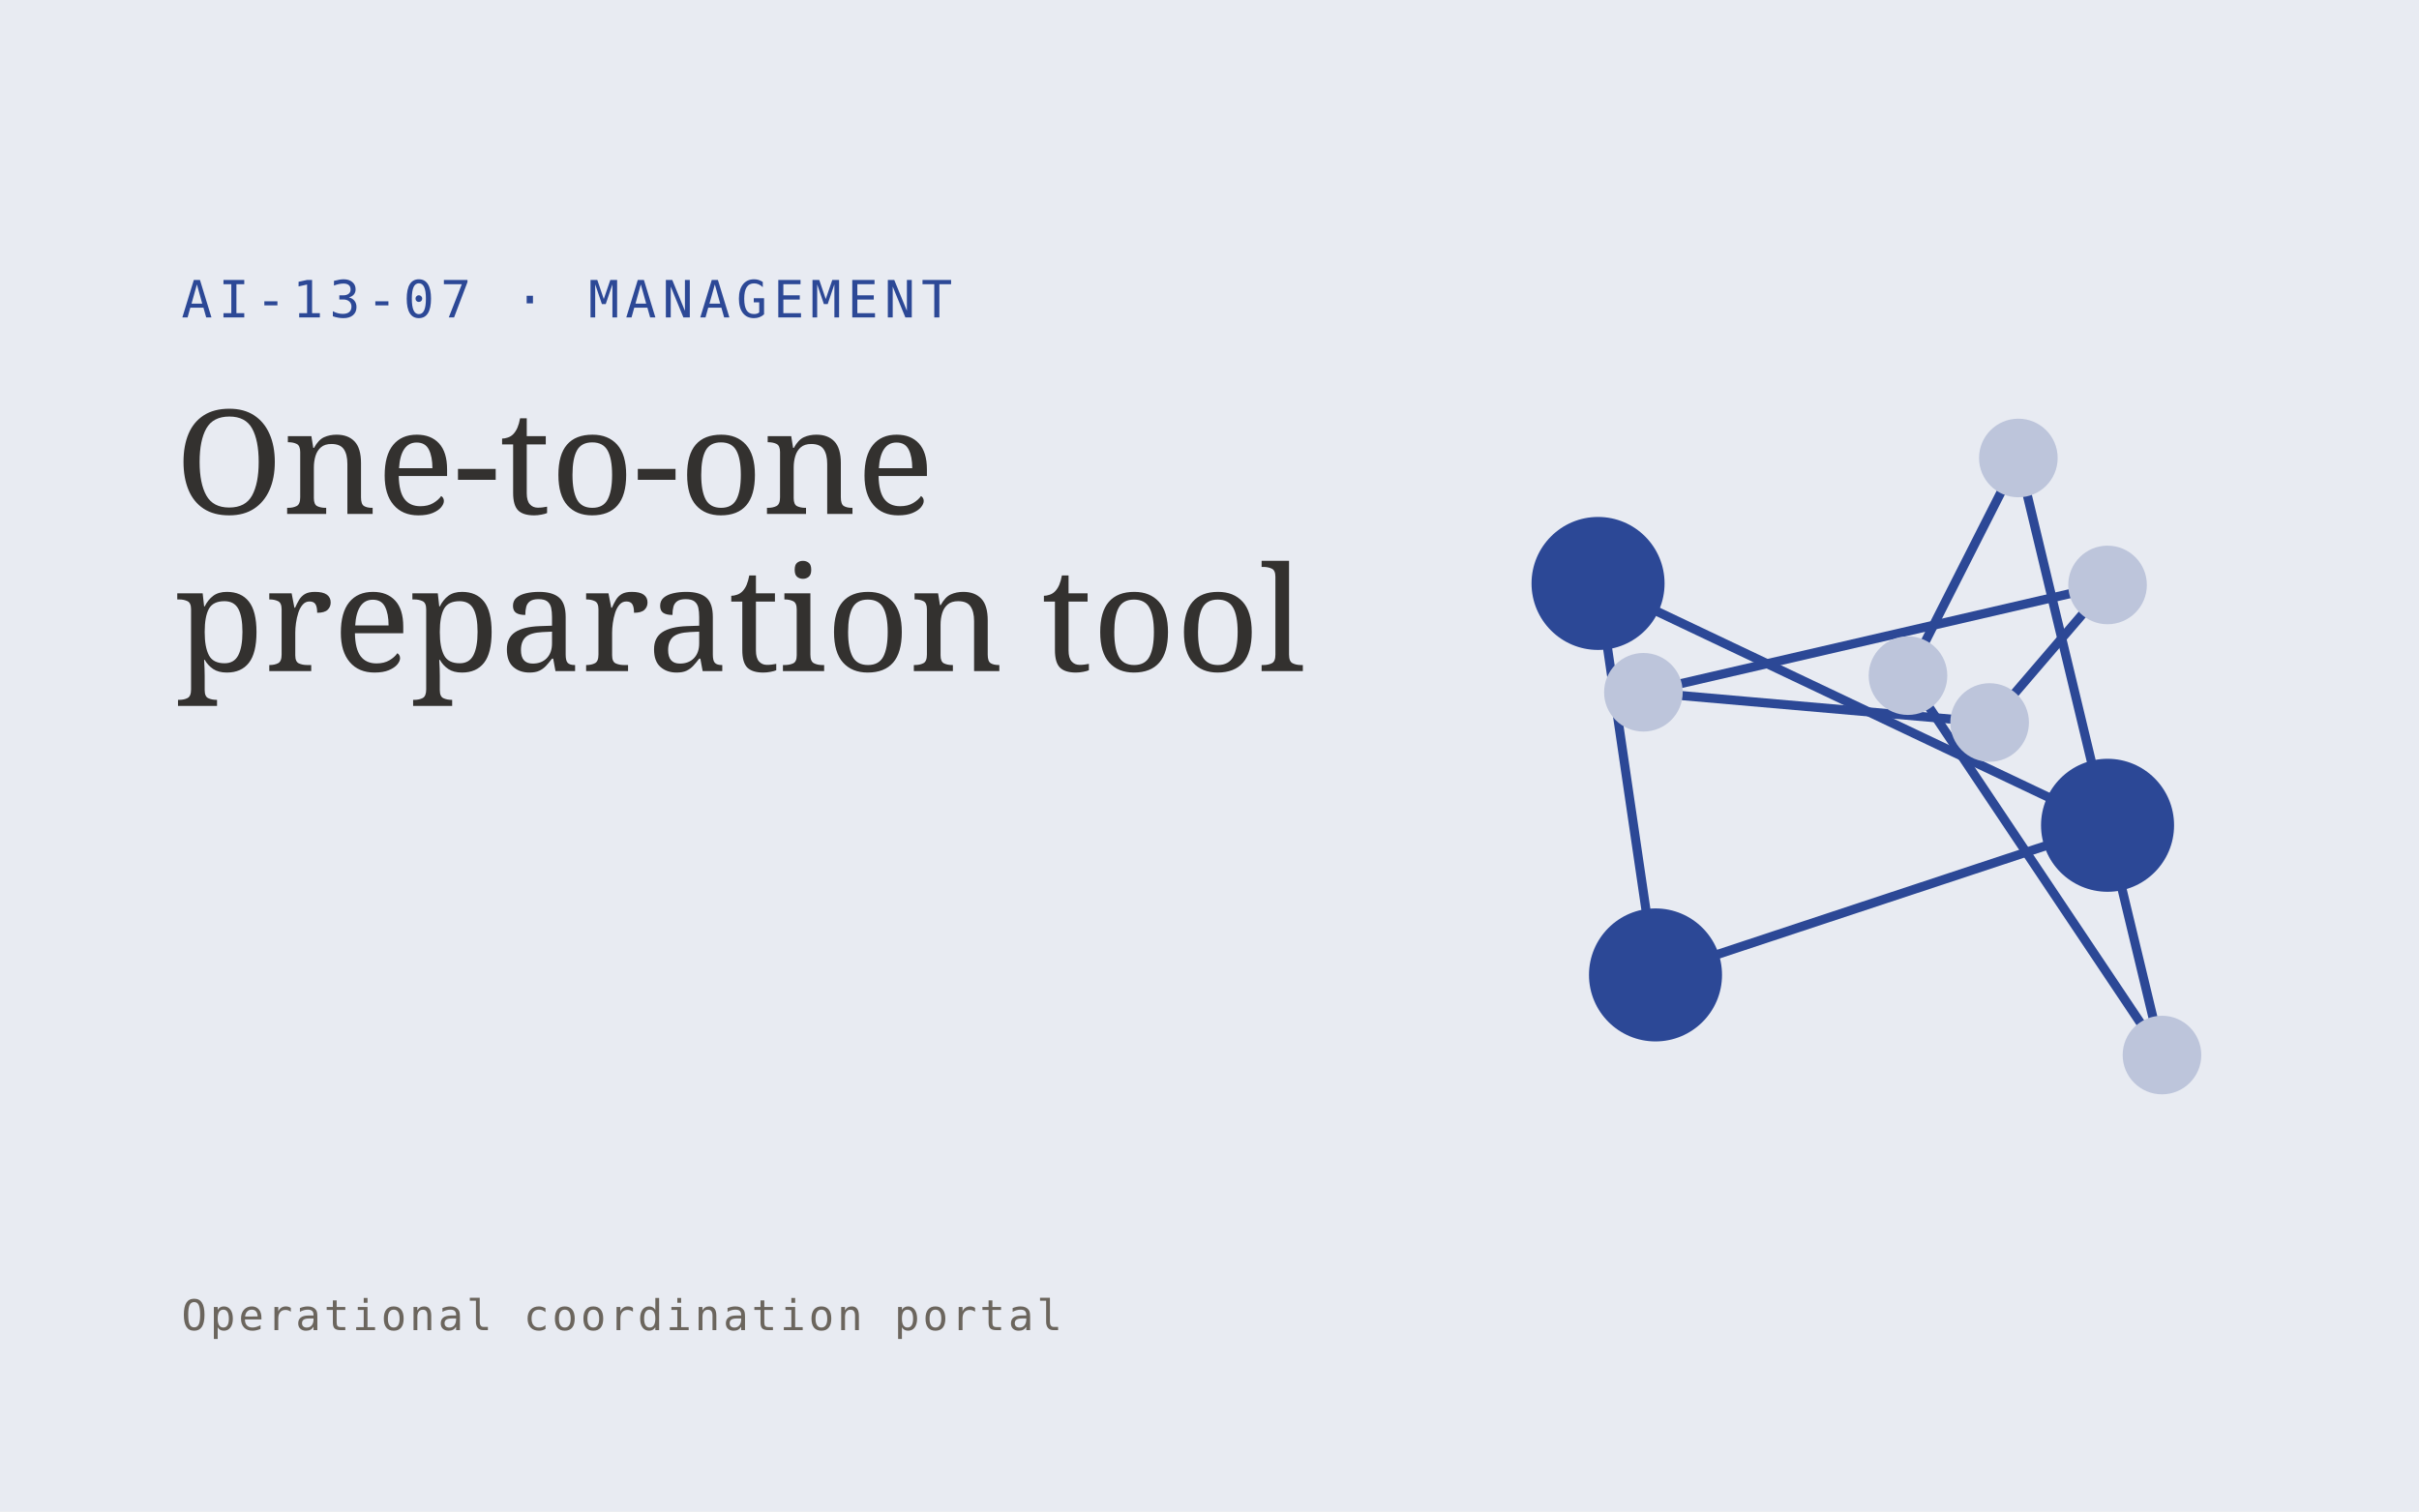
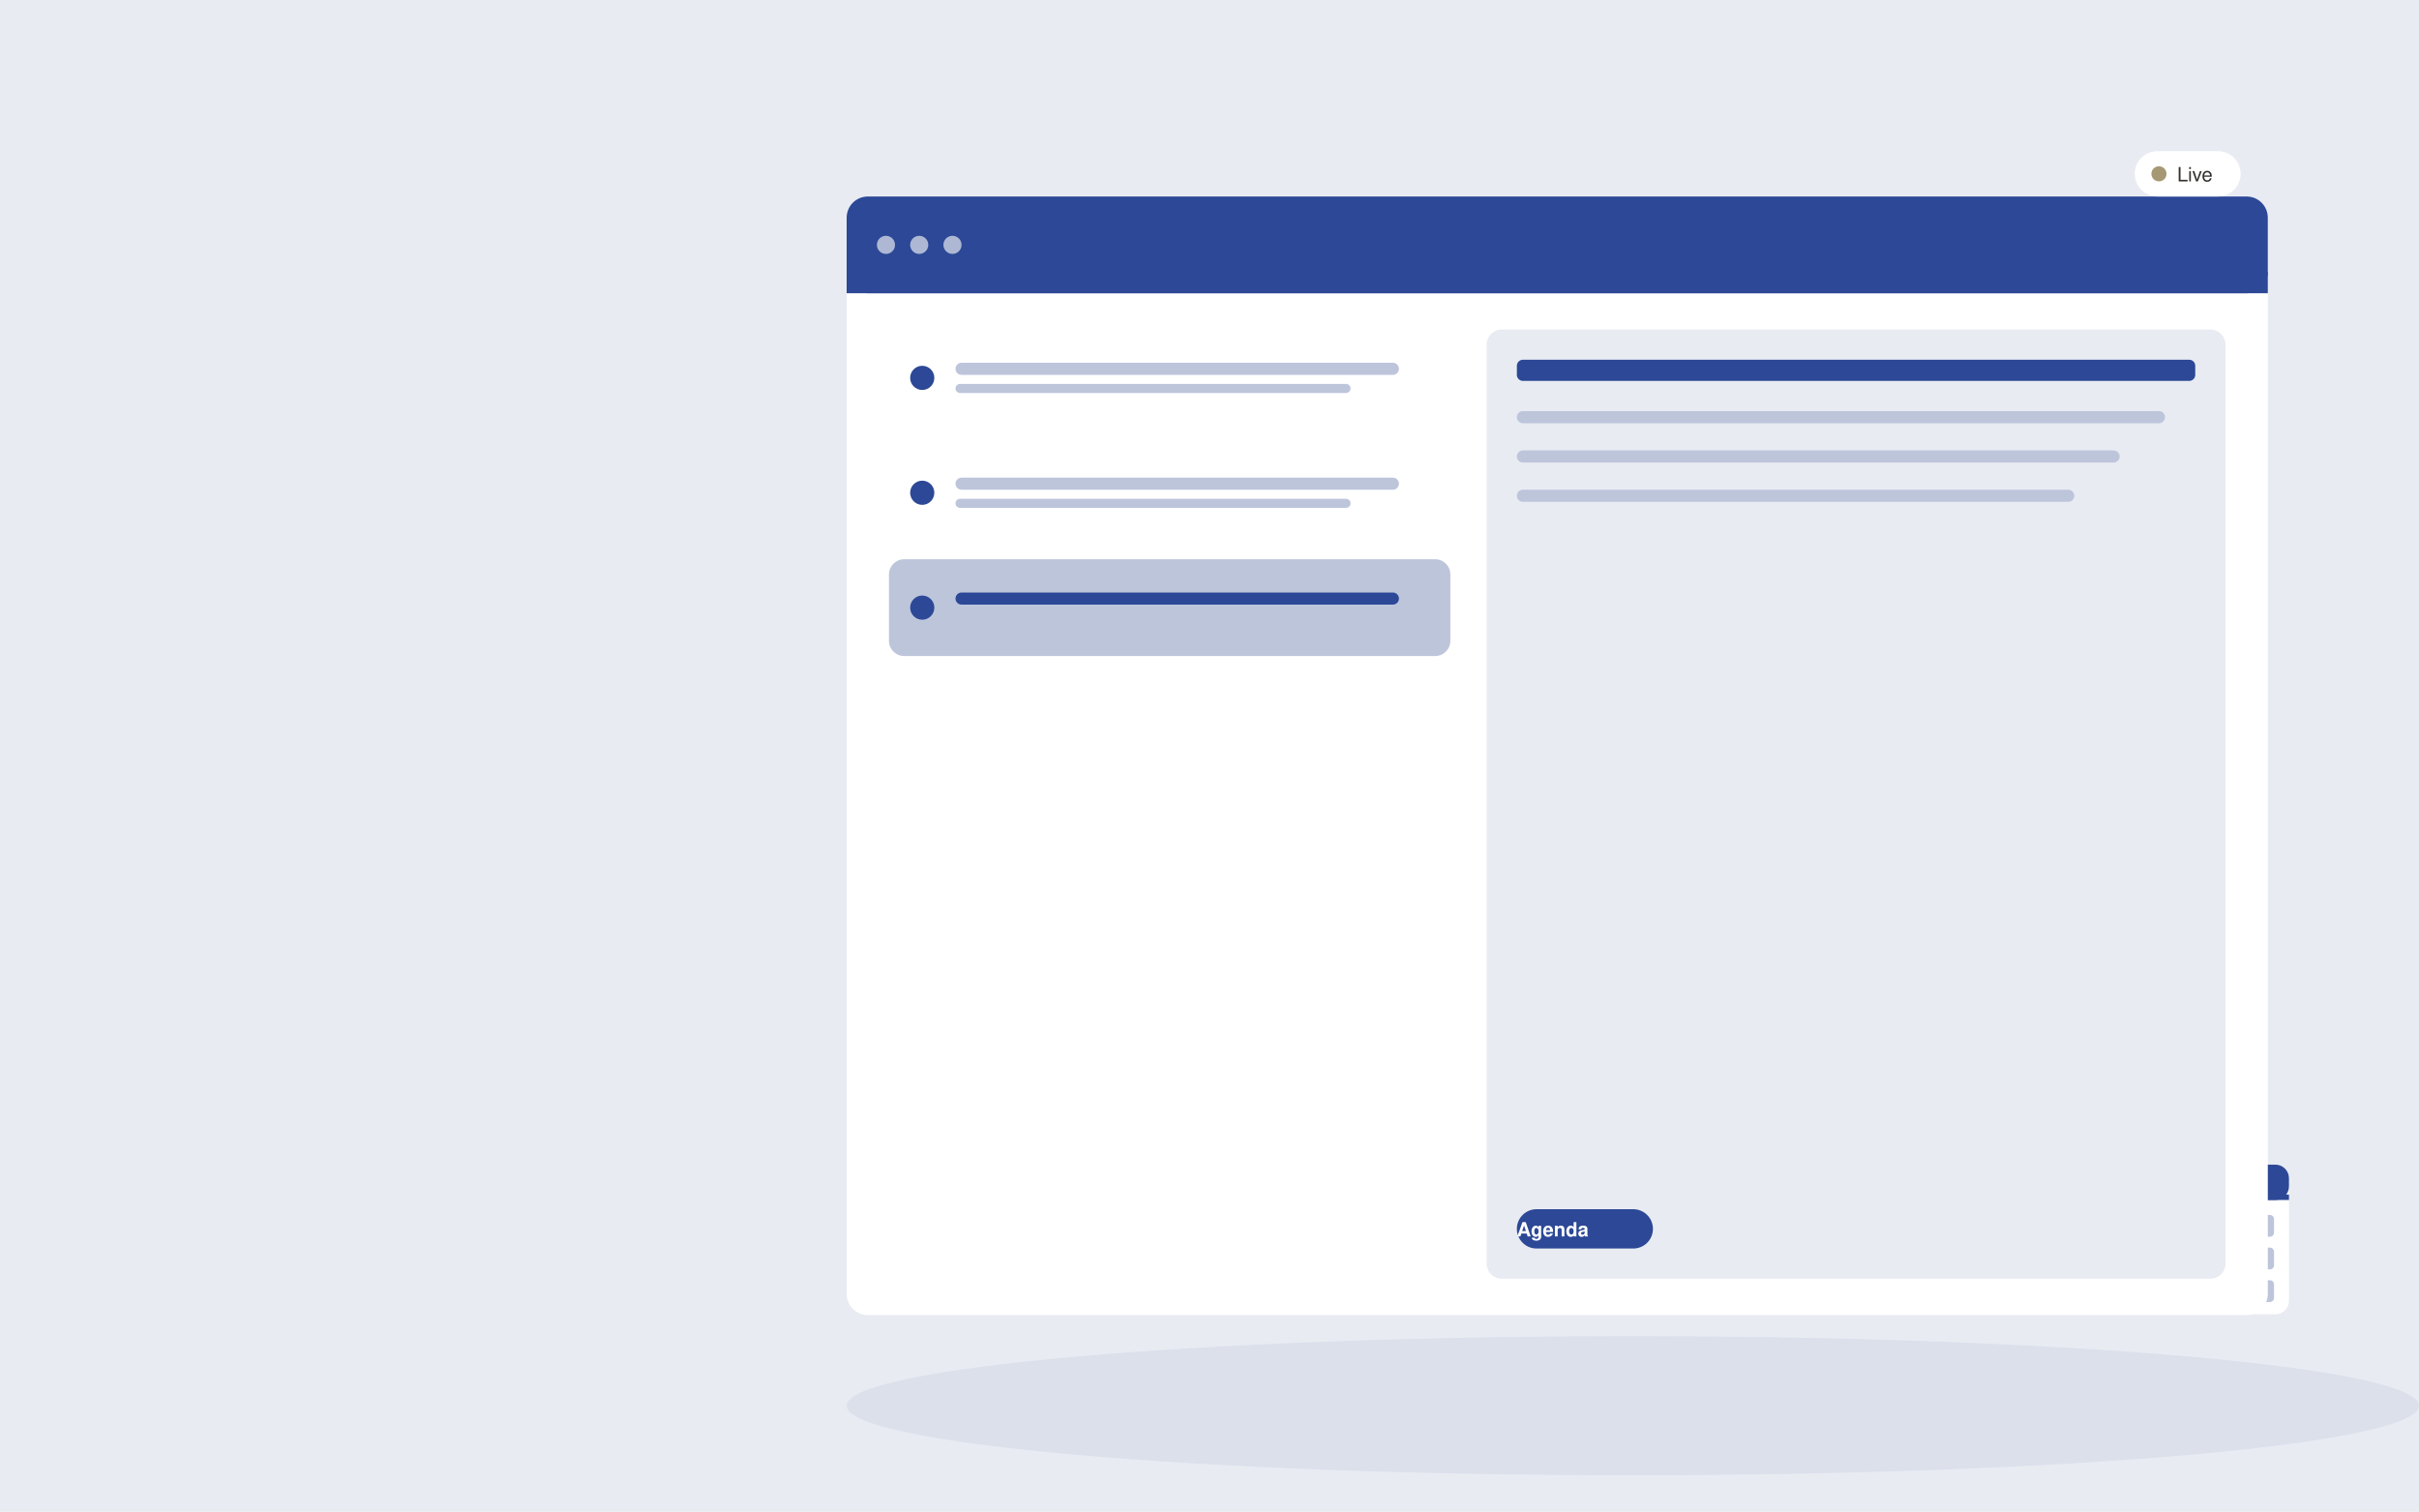
- <svg xmlns="http://www.w3.org/2000/svg" viewBox="0 0 1600 1000" width="1600" height="1000" role="img" aria-label="One-to-one preparation tool">
-   <rect width="1600" height="1000" fill="hsl(224 28% 93%)" />
-   <line x1="1057" y1="386" x2="1394" y2="546" stroke="hsl(224 55% 38%)" stroke-width="6" />
-   <line x1="1262" y1="447" x2="1335" y2="303" stroke="hsl(224 55% 38%)" stroke-width="6" />
-   <line x1="1394" y1="387" x2="1316" y2="478" stroke="hsl(224 55% 38%)" stroke-width="6" />
-   <line x1="1394" y1="546" x2="1095" y2="645" stroke="hsl(224 55% 38%)" stroke-width="6" />
-   <line x1="1335" y1="303" x2="1430" y2="698" stroke="hsl(224 55% 38%)" stroke-width="6" />
-   <line x1="1316" y1="478" x2="1087" y2="458" stroke="hsl(224 55% 38%)" stroke-width="6" />
-   <line x1="1095" y1="645" x2="1057" y2="386" stroke="hsl(224 55% 38%)" stroke-width="6" />
-   <line x1="1430" y1="698" x2="1262" y2="447" stroke="hsl(224 55% 38%)" stroke-width="6" />
-   <line x1="1087" y1="458" x2="1394" y2="387" stroke="hsl(224 55% 38%)" stroke-width="6" />
-   <circle cx="1057" cy="386" r="44" fill="hsl(224 55% 38%)" />
-   <circle cx="1262" cy="447" r="26" fill="hsl(224 30% 80%)" />
-   <circle cx="1394" cy="387" r="26" fill="hsl(224 30% 80%)" />
-   <circle cx="1394" cy="546" r="44" fill="hsl(224 55% 38%)" />
-   <circle cx="1335" cy="303" r="26" fill="hsl(224 30% 80%)" />
-   <circle cx="1316" cy="478" r="26" fill="hsl(224 30% 80%)" />
-   <circle cx="1095" cy="645" r="44" fill="hsl(224 55% 38%)" />
-   <circle cx="1430" cy="698" r="26" fill="hsl(224 30% 80%)" />
-   <circle cx="1087" cy="458" r="26" fill="hsl(224 30% 80%)" />
-   <text x="120" y="210" font-family="ui-monospace,Menlo,monospace" font-size="34" letter-spacing="4" fill="hsl(224 55% 38%)">AI-13-07 · MANAGEMENT</text>
-   <text x="116" y="340" font-family="Georgia,serif" font-size="96" fill="#33312f">One-to-one</text>
-   <text x="116" y="444" font-family="Georgia,serif" font-size="96" fill="#33312f">preparation tool</text>
-   <text x="120" y="880" font-family="ui-monospace,Menlo,monospace" font-size="28" letter-spacing="2" fill="#6B655D">Operational coordination portal</text>
+ <svg xmlns="http://www.w3.org/2000/svg" viewBox="0 0 1600 1000" width="1600" height="1000">
+   <rect x="0.0" y="0.0" width="1600.0" height="1000.0" rx="0" fill="hsl(224 28% 93%)" />
+   <ellipse cx="1080" cy="930" rx="520" ry="46" fill="hsl(224 30% 80%)" fill-opacity="0.30" />
+   <g transform="translate(630.0,200.0) scale(1.00)">
+     <rect x="-60.0" y="-30.0" width="60.0" height="38.0" rx="10" fill="hsl(224 30% 80%)" />
+     <rect x="4.0" y="-6.0" width="60.0" height="38.0" rx="10" fill="hsl(224 55% 38%)" />
+   </g>
+   <g transform="translate(1460.0,820.0) scale(0.90)">
+     <rect x="-60.0" y="-55.0" width="120.0" height="110.0" rx="10" fill="#ffffff" />
+     <rect x="-60.0" y="-55.0" width="120.0" height="26.0" rx="10" fill="hsl(224 55% 38%)" />
+     <rect x="-60.0" y="-33.0" width="120.0" height="4.0" rx="0" fill="hsl(224 55% 38%)" />
+     <rect x="-50.0" y="-18.0" width="18.0" height="16.0" rx="3" fill="hsl(224 30% 80%)" />
+     <rect x="-23.0" y="-18.0" width="18.0" height="16.0" rx="3" fill="hsl(224 30% 80%)" />
+     <rect x="4.0" y="-18.0" width="18.0" height="16.0" rx="3" fill="hsl(224 30% 80%)" />
+     <rect x="31.0" y="-18.0" width="18.0" height="16.0" rx="3" fill="hsl(224 30% 80%)" />
+     <rect x="-50.0" y="6.0" width="18.0" height="16.0" rx="3" fill="hsl(224 30% 80%)" />
+     <rect x="-23.0" y="6.0" width="18.0" height="16.0" rx="3" fill="hsl(224 30% 80%)" />
+     <rect x="4.0" y="6.0" width="18.0" height="16.0" rx="3" fill="hsl(224 30% 80%)" />
+     <rect x="31.0" y="6.0" width="18.0" height="16.0" rx="3" fill="hsl(224 30% 80%)" />
+     <rect x="-50.0" y="30.0" width="18.0" height="16.0" rx="3" fill="hsl(224 30% 80%)" />
+     <rect x="-23.0" y="30.0" width="18.0" height="16.0" rx="3" fill="hsl(224 30% 80%)" />
+     <rect x="4.0" y="30.0" width="18.0" height="16.0" rx="3" fill="hsl(224 30% 80%)" />
+     <rect x="31.0" y="30.0" width="18.0" height="16.0" rx="3" fill="hsl(224 30% 80%)" />
+   </g>
+   <rect x="560.0" y="130.0" width="940.0" height="740.0" rx="14" fill="#ffffff" />
+   <rect x="560.0" y="130.0" width="940.0" height="64.0" rx="14" fill="hsl(224 55% 38%)" />
+   <rect x="560.0" y="180.0" width="940.0" height="14.0" rx="0" fill="hsl(224 55% 38%)" />
+   <circle cx="586.0" cy="162.0" r="6.0" fill="hsl(224 30% 80%)" fill-opacity="0.9" />
+   <circle cx="608.0" cy="162.0" r="6.0" fill="hsl(224 30% 80%)" fill-opacity="0.9" />
+   <circle cx="630.0" cy="162.0" r="6.0" fill="hsl(224 30% 80%)" fill-opacity="0.9" />
+   <rect x="588.0" y="218.0" width="371.3" height="64.0" rx="10" fill="#ffffff" />
+   <circle cx="610.0" cy="250.0" r="8.0" fill="hsl(224 55% 38%)" />
+   <rect x="632.0" y="240.0" width="293.3" height="8.0" rx="4" fill="hsl(224 30% 80%)" />
+   <rect x="632.0" y="254.0" width="261.3" height="6.0" rx="3" fill="hsl(224 30% 80%)" />
+   <rect x="588.0" y="294.0" width="371.3" height="64.0" rx="10" fill="#ffffff" />
+   <circle cx="610.0" cy="326.0" r="8.0" fill="hsl(224 55% 38%)" />
+   <rect x="632.0" y="316.0" width="293.3" height="8.0" rx="4" fill="hsl(224 30% 80%)" />
+   <rect x="632.0" y="330.0" width="261.3" height="6.0" rx="3" fill="hsl(224 30% 80%)" />
+   <rect x="588.0" y="370.0" width="371.3" height="64.0" rx="10" fill="hsl(224 30% 80%)" />
+   <circle cx="610.0" cy="402.0" r="8.0" fill="hsl(224 55% 38%)" />
+   <rect x="632.0" y="392.0" width="293.3" height="8.0" rx="4" fill="hsl(224 55% 38%)" />
+   <rect x="632.0" y="406.0" width="261.3" height="6.0" rx="3" fill="hsl(224 30% 80%)" />
+   <rect x="983.3" y="218.0" width="488.7" height="628.0" rx="10" fill="hsl(224 28% 93%)" />
+   <rect x="1003.3" y="238.0" width="448.7" height="14.0" rx="4" fill="hsl(224 55% 38%)" />
+   <rect x="1003.3" y="272.0" width="428.7" height="8.0" rx="4" fill="hsl(224 30% 80%)" />
+   <rect x="1003.3" y="298.0" width="398.7" height="8.0" rx="4" fill="hsl(224 30% 80%)" />
+   <rect x="1003.3" y="324.0" width="368.7" height="8.0" rx="4" fill="hsl(224 30% 80%)" />
+   <rect x="1003.3" y="800.0" width="90.0" height="26.0" rx="13" fill="hsl(224 55% 38%)" />
+   <text x="1003.3" y="818.0" font-family="Helvetica, Arial, sans-serif" font-size="13" fill="#ffffff" text-anchor="start" font-weight="bold">Agenda</text>
+   <rect x="1412.0" y="100.0" width="70.0" height="30.0" rx="15" fill="#ffffff" />
+   <circle cx="1428.0" cy="115.0" r="5.0" fill="hsl(44 22% 55%)" />
+   <text x="1440.0" y="120.0" font-family="Helvetica, Arial, sans-serif" font-size="13" fill="#33312f" text-anchor="start" font-weight="normal">Live</text>
</svg>
